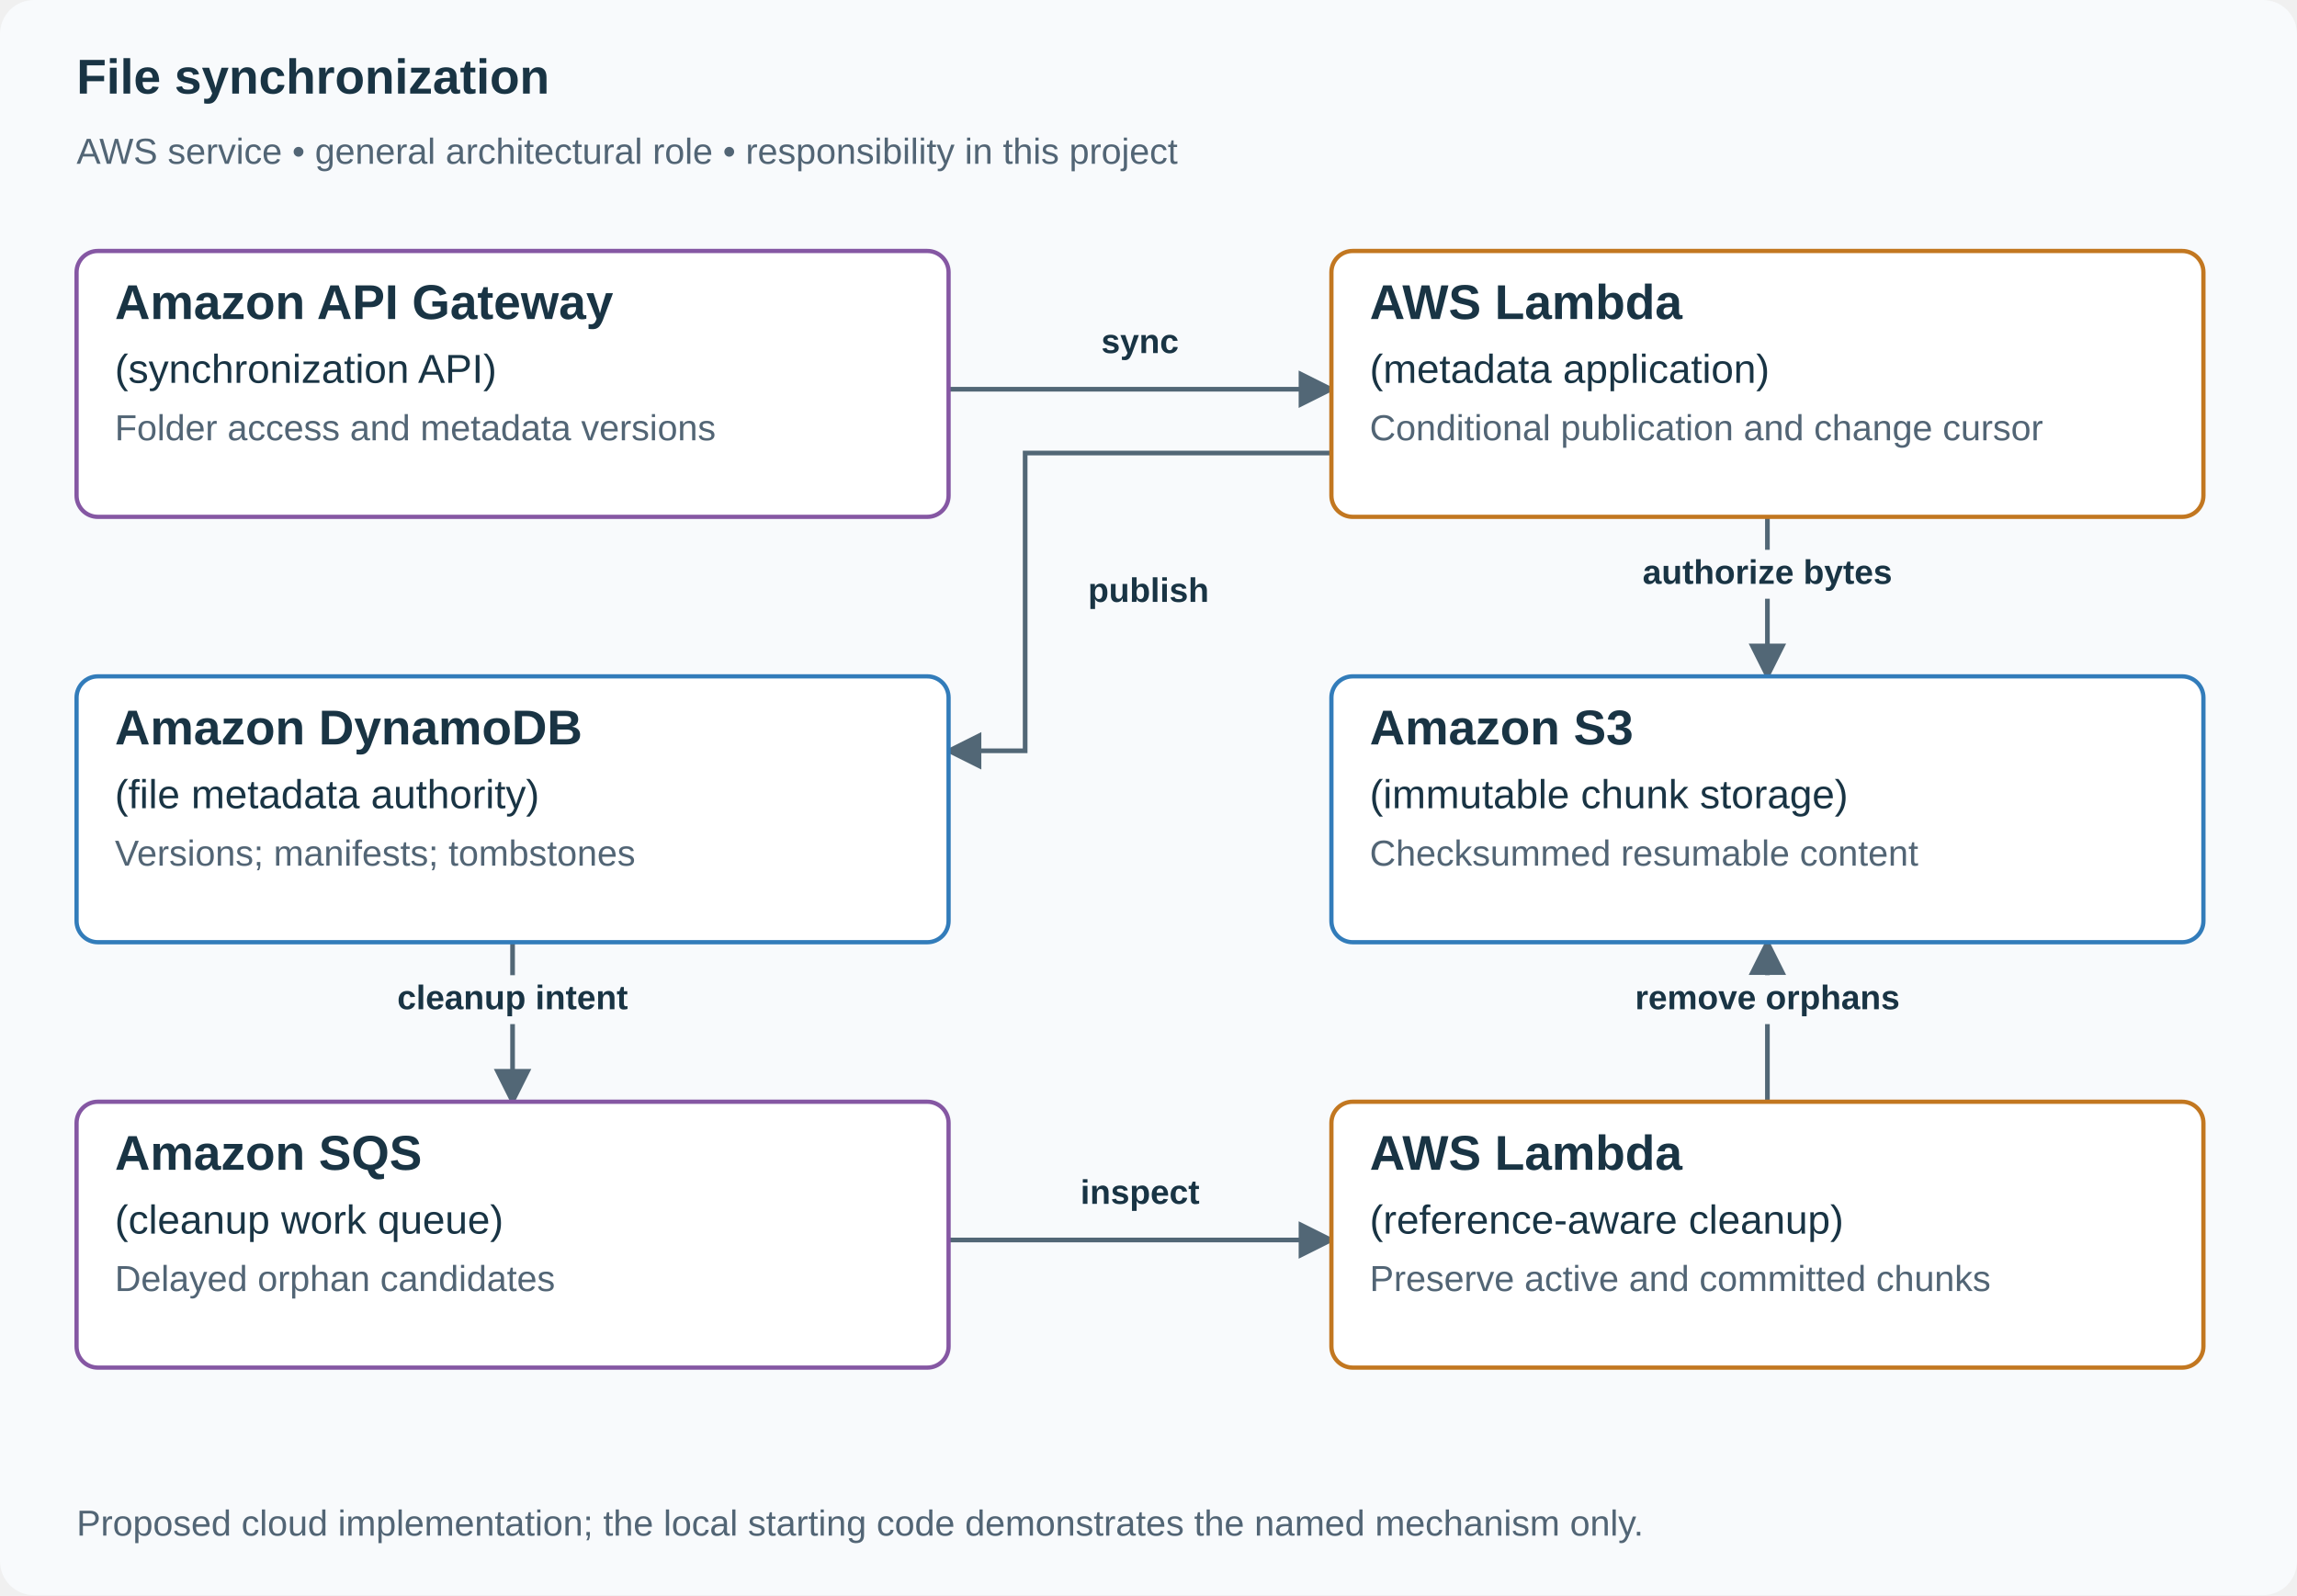
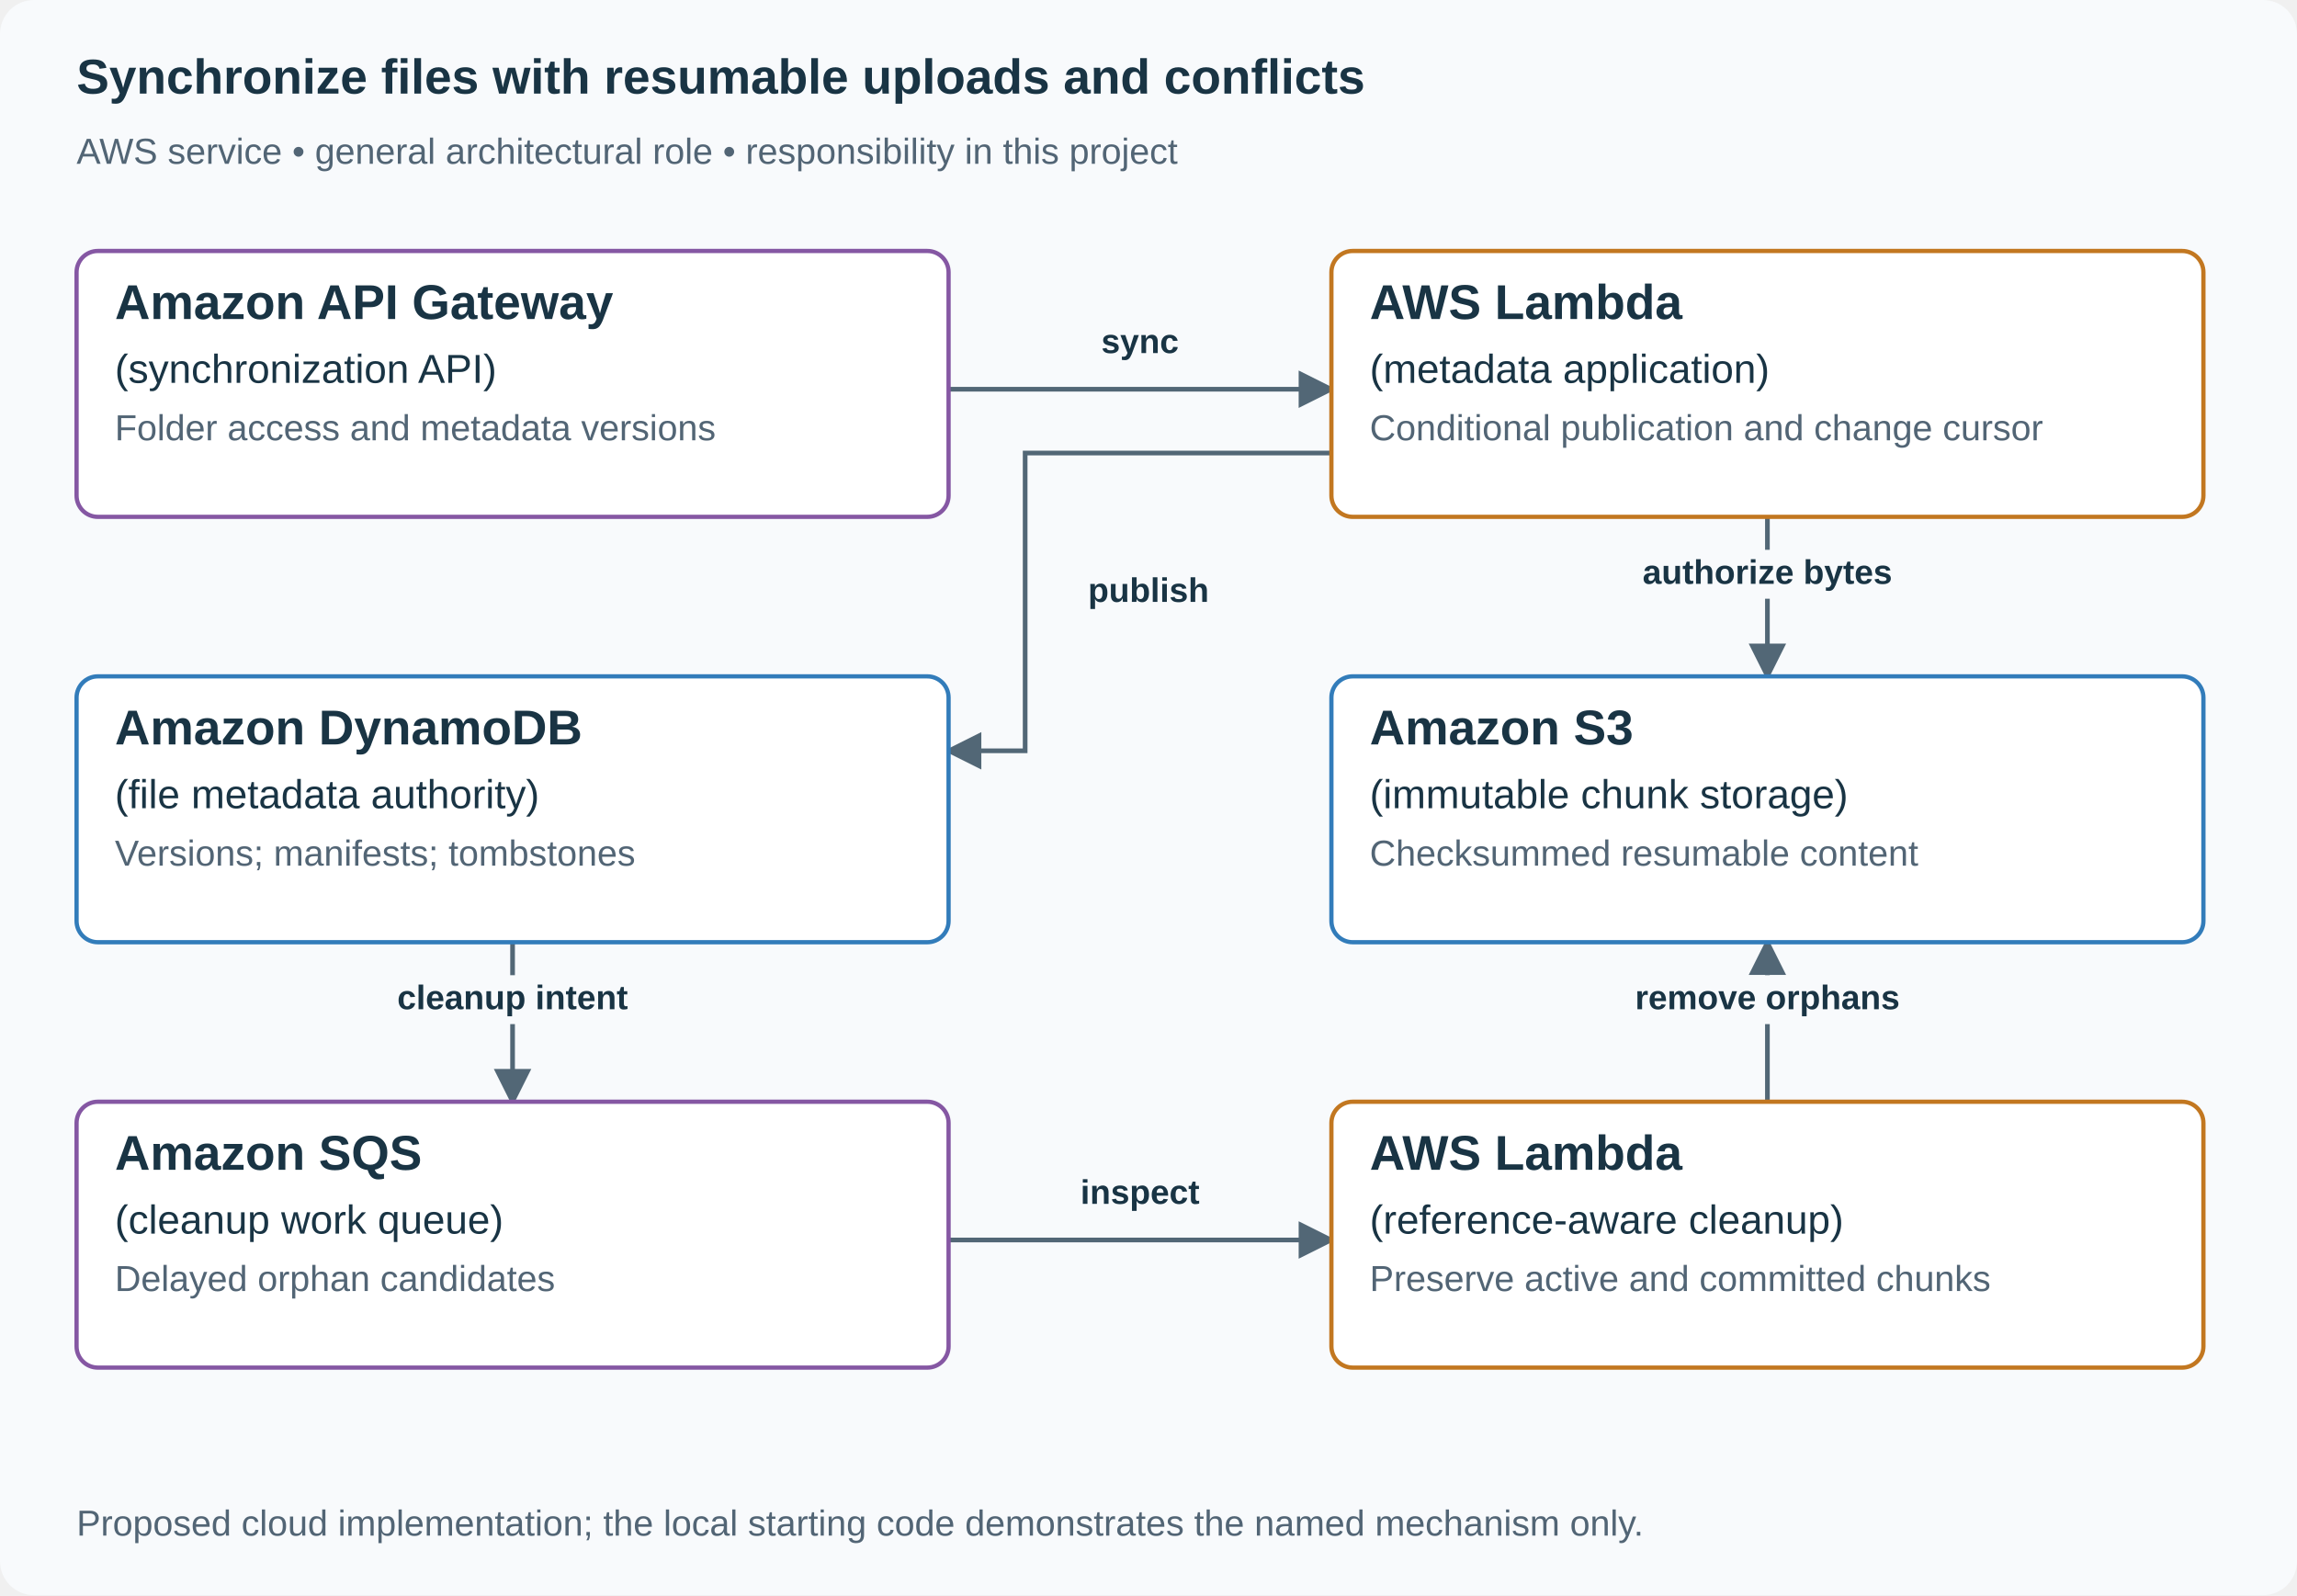
<svg xmlns="http://www.w3.org/2000/svg" width="1080" height="750" viewBox="0 0 1080 750" role="img" aria-labelledby="t d">
  <defs>
    <marker id="a" markerWidth="8" markerHeight="8" refX="7" refY="4" orient="auto">
      <path d="M0 0L8 4L0 8Z" fill="#526776" />
    </marker>
  </defs>
  <rect width="1080" height="750" rx="16" fill="#f8fafc" />
  <style>text{font-family:Arial,sans-serif;fill:#193444}.name{font-size:23px;font-weight:bold}.role{font-size:19px}.detail{font-size:17px;fill:#526575}.edge{font-size:16px;font-weight:bold}</style>
-   <text x="36" y="44" class="name" style="font-size:23px">File synchronization</text>
+   <text x="36" y="44" class="name" style="font-size:23px">Synchronize files with resumable uploads and conflicts</text>
  <text x="36" y="77" class="detail">AWS service • general architectural role • responsibility in this project</text>
  <path d="M446 183 L626 183" fill="none" stroke="#526776" stroke-width="2.2" marker-end="url(#a)" />
  <g transform="translate(536.0 166) rotate(0)">
    <rect x="-24.8" y="-16" width="49.6" height="23" fill="#f8fafc" />
    <text x="0" y="0" class="edge" text-anchor="middle">sync</text>
  </g>
  <path d="M626 213 L482 213 L482 353 L446 353" fill="none" stroke="#526776" stroke-width="2.2" marker-end="url(#a)" />
  <g transform="translate(540 283.0) rotate(0)">
    <rect x="-37.4" y="-16" width="74.8" height="23" fill="#f8fafc" />
    <text x="0" y="0" class="edge" text-anchor="middle">publish</text>
  </g>
  <path d="M831 243 L831 318" fill="none" stroke="#526776" stroke-width="2.2" marker-end="url(#a)" />
  <g transform="translate(831 274.5) rotate(0)">
    <rect x="-71.0" y="-16" width="142.0" height="23" fill="#f8fafc" />
    <text x="0" y="0" class="edge" text-anchor="middle">authorize bytes</text>
  </g>
  <path d="M241 443 L241 518" fill="none" stroke="#526776" stroke-width="2.2" marker-end="url(#a)" />
  <g transform="translate(241 474.5) rotate(0)">
    <rect x="-66.8" y="-16" width="133.6" height="23" fill="#f8fafc" />
    <text x="0" y="0" class="edge" text-anchor="middle">cleanup intent</text>
  </g>
  <path d="M446 583 L626 583" fill="none" stroke="#526776" stroke-width="2.2" marker-end="url(#a)" />
  <g transform="translate(536.0 566) rotate(0)">
    <rect x="-37.4" y="-16" width="74.8" height="23" fill="#f8fafc" />
    <text x="0" y="0" class="edge" text-anchor="middle">inspect</text>
  </g>
  <path d="M831 518 L831 443" fill="none" stroke="#526776" stroke-width="2.2" marker-end="url(#a)" />
  <g transform="translate(831 474.5) rotate(0)">
    <rect x="-66.8" y="-16" width="133.6" height="23" fill="#f8fafc" />
    <text x="0" y="0" class="edge" text-anchor="middle">remove orphans</text>
  </g>
  <rect x="36" y="118" width="410" height="125" rx="10" fill="white" stroke="#8557a3" stroke-width="2" />
  <text x="54" y="150" class="name" style="font-size:23px">Amazon API Gateway</text>
  <text x="54" y="180" class="role" style="font-size:19px">(synchronization API)</text>
  <text x="54" y="207" class="detail" style="font-size:17px">Folder access and metadata versions</text>
  <rect x="626" y="118" width="410" height="125" rx="10" fill="white" stroke="#c27720" stroke-width="2" />
  <text x="644" y="150" class="name" style="font-size:23px">AWS Lambda</text>
  <text x="644" y="180" class="role" style="font-size:19px">(metadata application)</text>
  <text x="644" y="207" class="detail" style="font-size:17px">Conditional publication and change cursor</text>
  <rect x="36" y="318" width="410" height="125" rx="10" fill="white" stroke="#327cba" stroke-width="2" />
  <text x="54" y="350" class="name" style="font-size:23px">Amazon DynamoDB</text>
  <text x="54" y="380" class="role" style="font-size:19px">(file metadata authority)</text>
  <text x="54" y="407" class="detail" style="font-size:17px">Versions; manifests; tombstones</text>
  <rect x="626" y="318" width="410" height="125" rx="10" fill="white" stroke="#327cba" stroke-width="2" />
  <text x="644" y="350" class="name" style="font-size:23px">Amazon S3</text>
  <text x="644" y="380" class="role" style="font-size:19px">(immutable chunk storage)</text>
  <text x="644" y="407" class="detail" style="font-size:17px">Checksummed resumable content</text>
  <rect x="36" y="518" width="410" height="125" rx="10" fill="white" stroke="#8557a3" stroke-width="2" />
  <text x="54" y="550" class="name" style="font-size:23px">Amazon SQS</text>
  <text x="54" y="580" class="role" style="font-size:19px">(cleanup work queue)</text>
  <text x="54" y="607" class="detail" style="font-size:17px">Delayed orphan candidates</text>
  <rect x="626" y="518" width="410" height="125" rx="10" fill="white" stroke="#c27720" stroke-width="2" />
  <text x="644" y="550" class="name" style="font-size:23px">AWS Lambda</text>
  <text x="644" y="580" class="role" style="font-size:19px">(reference-aware cleanup)</text>
  <text x="644" y="607" class="detail" style="font-size:17px">Preserve active and committed chunks</text>
  <text x="36" y="722" class="detail">Proposed cloud implementation; the local starting code demonstrates the named mechanism only.</text>
</svg>
